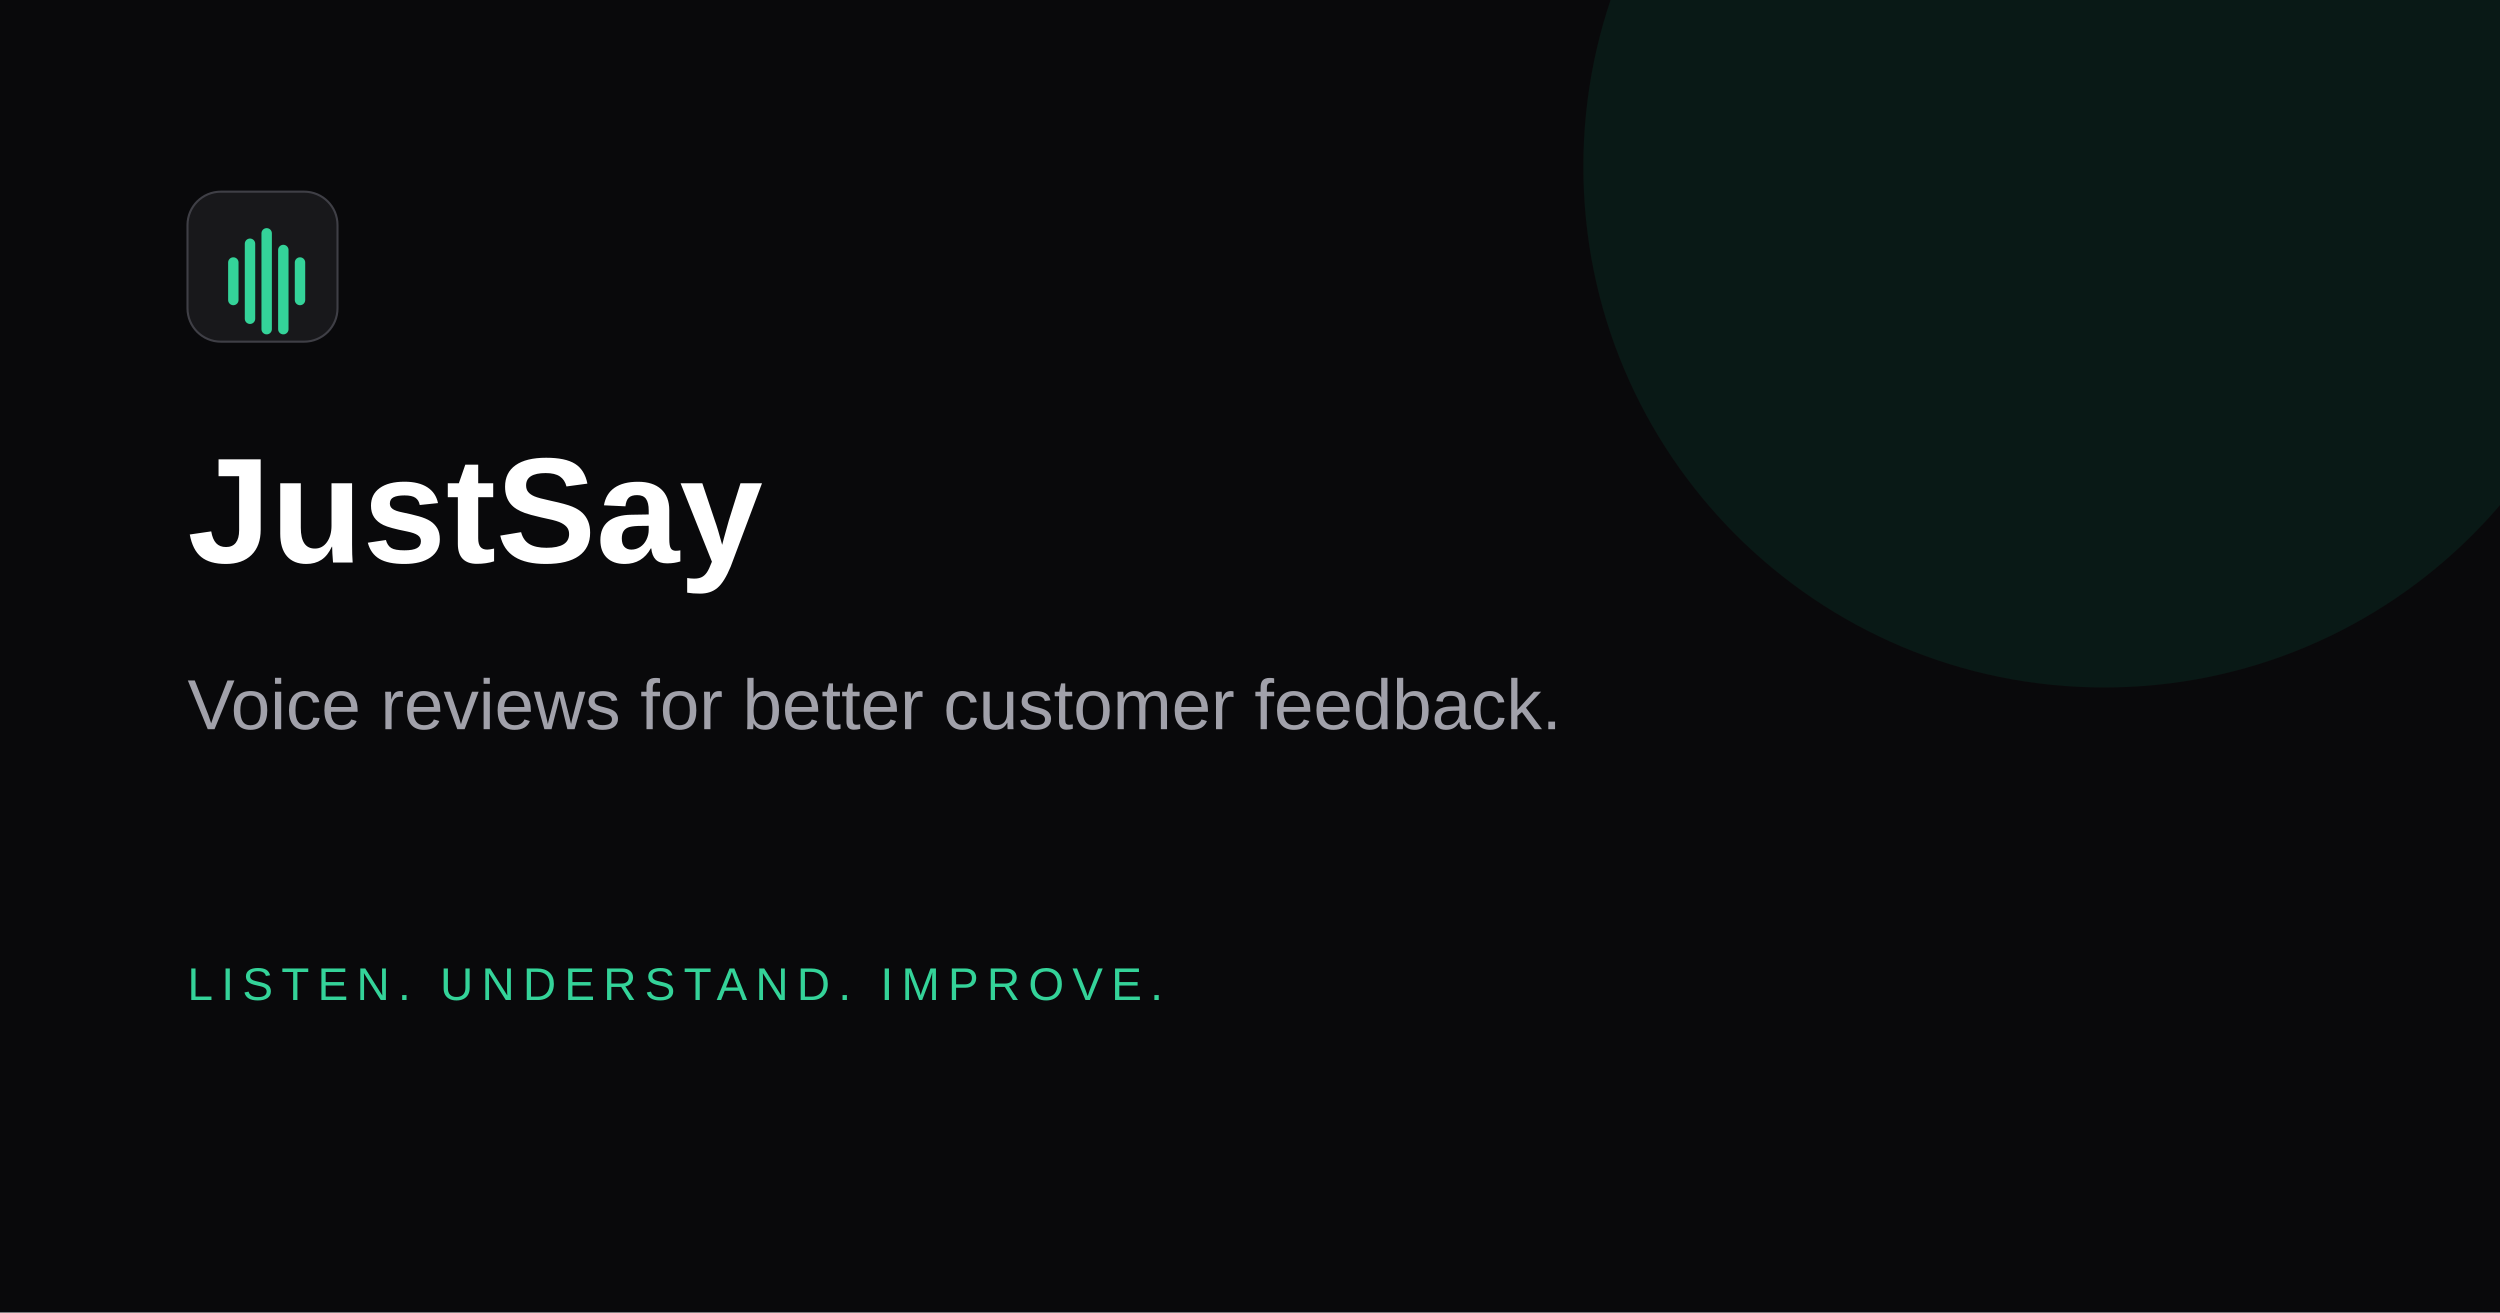
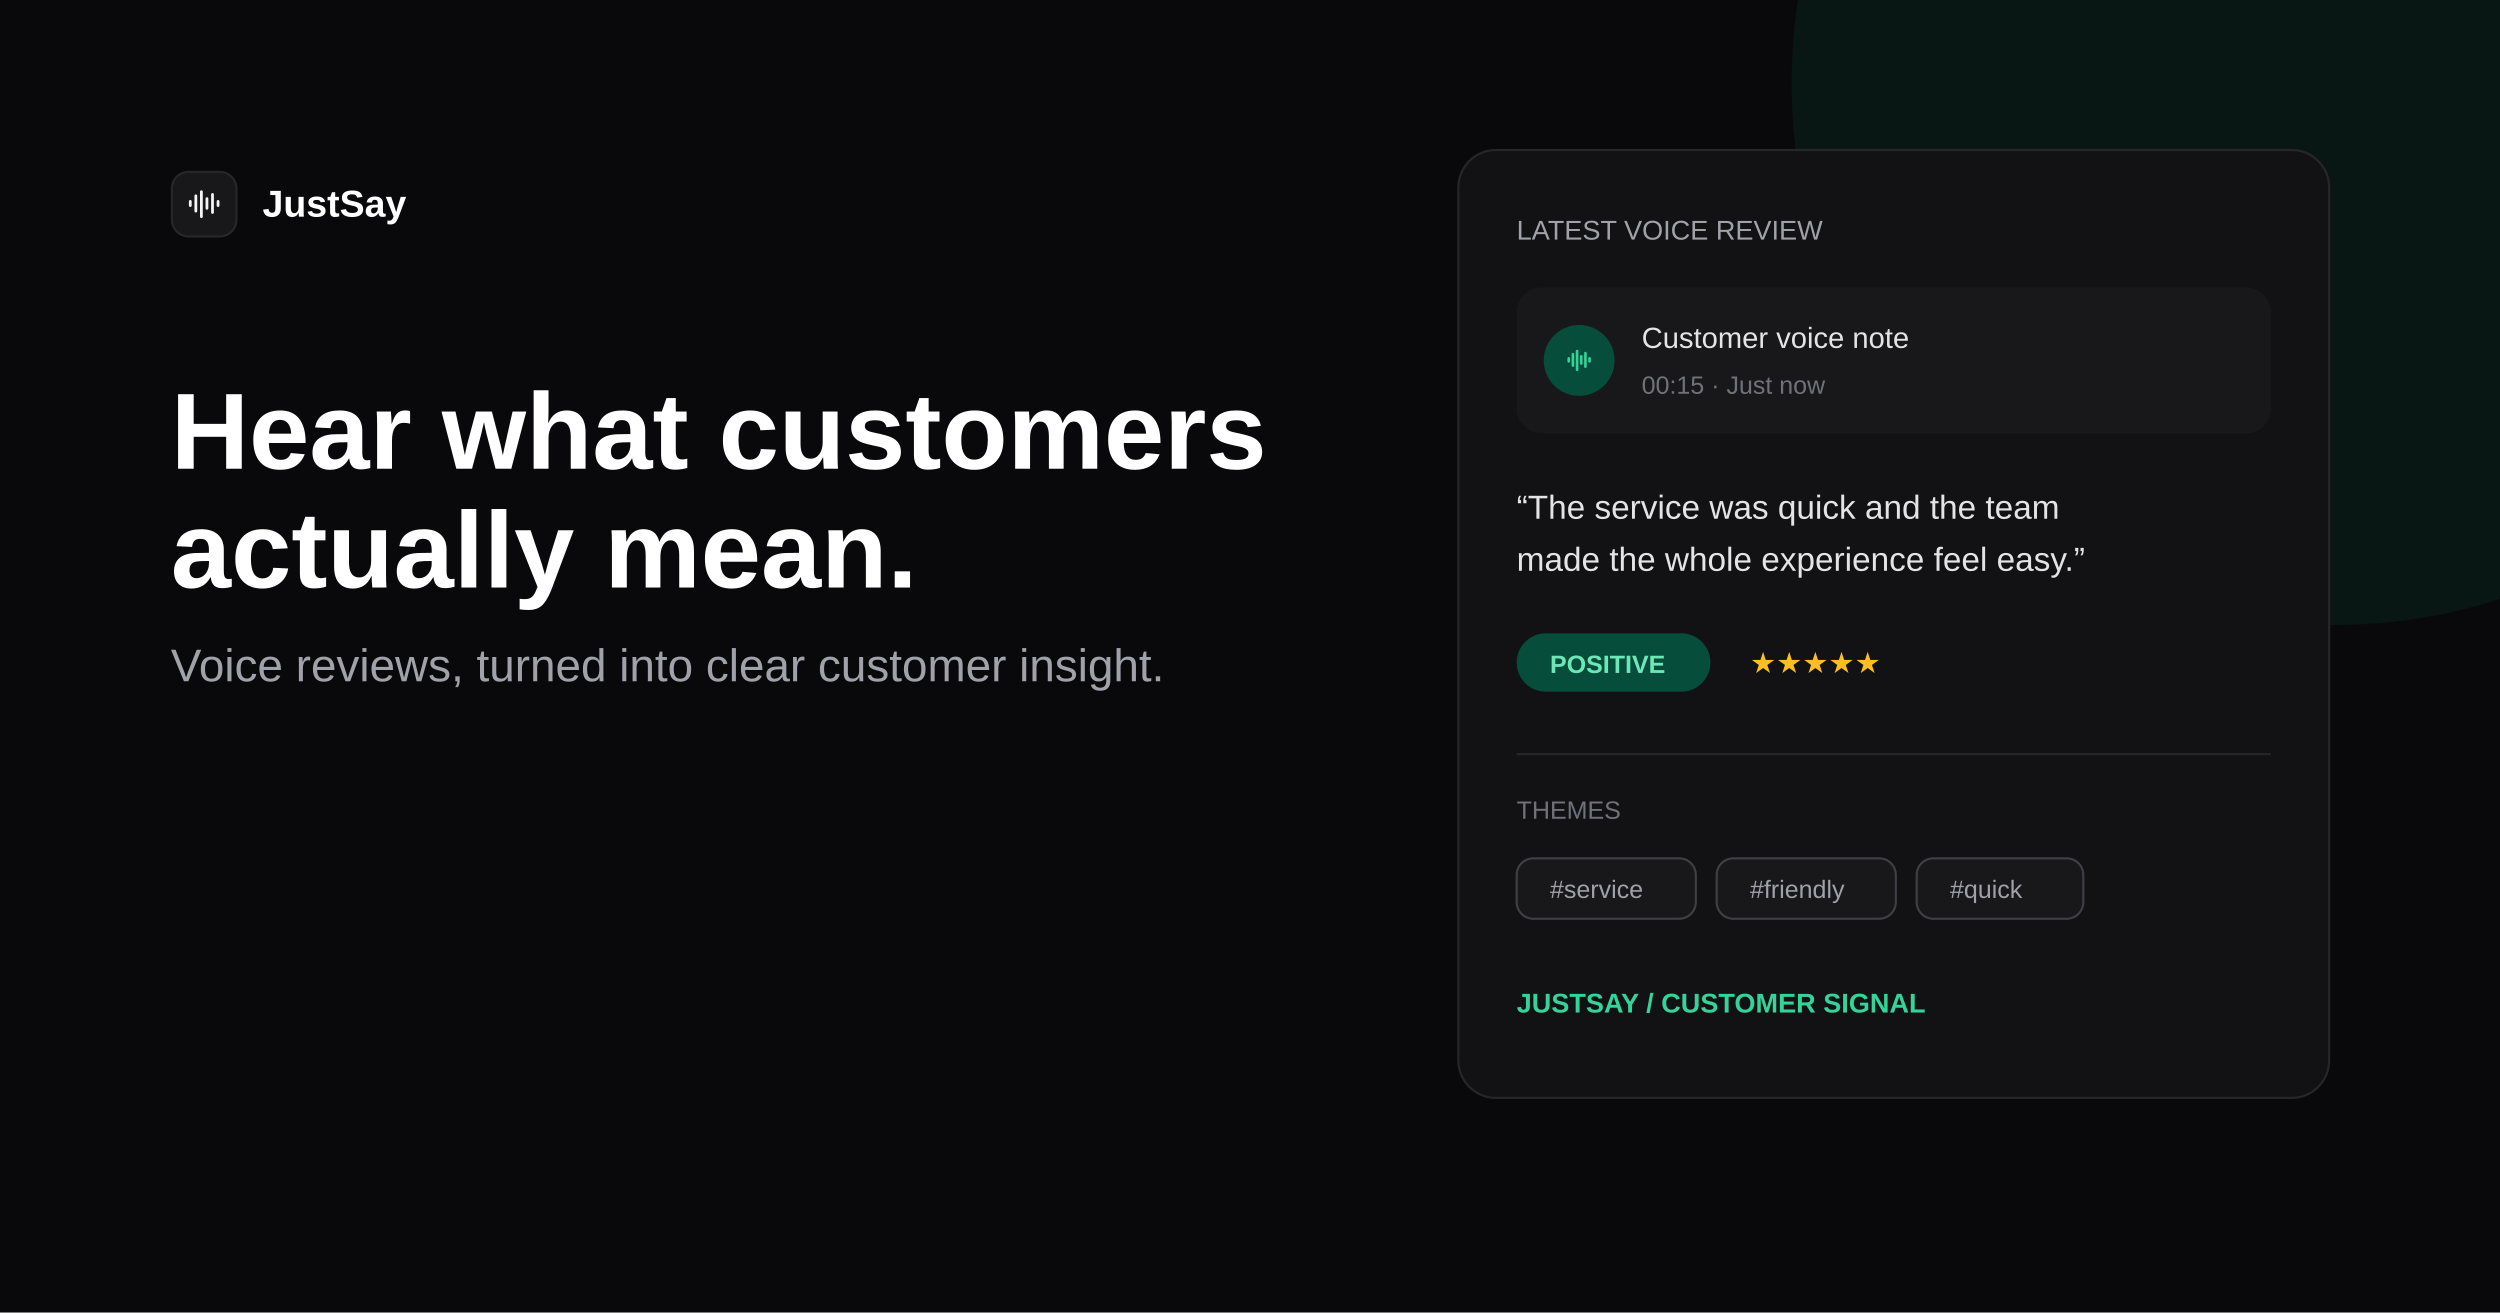
<svg xmlns="http://www.w3.org/2000/svg" width="1200" height="630" viewBox="0 0 1200 630" role="img" aria-labelledby="title description">
  <rect width="1200" height="630" fill="#09090b" />
-   <circle cx="1010" cy="80" r="250" fill="#10b981" opacity="0.09" />
-   <rect x="90" y="92" width="72" height="72" rx="16" fill="#18181b" stroke="#3f3f46" />
-   <path d="M112 126v18M120 117v36M128 112v46M136 120v38M144 126v18" fill="none" stroke="#34d399" stroke-width="5" stroke-linecap="round" />
-   <text x="90" y="270" fill="#ffffff" font-family="Arial, sans-serif" font-size="72" font-weight="700">JustSay</text>
-   <text x="90" y="350" fill="#a1a1aa" font-family="Arial, sans-serif" font-size="34">Voice reviews for better customer feedback.</text>
-   <text x="90" y="480" fill="#34d399" font-family="Arial, sans-serif" font-size="22" letter-spacing="4">LISTEN. UNDERSTAND. IMPROVE.</text>
+   <circle cx="1120" cy="40" r="260" fill="#10b981" opacity=".08" />
+   <g transform="translate(82 82)">
+     <rect x=".5" y=".5" width="31" height="31" rx="8" fill="#18181b" stroke="#27272a" />
+     <g transform="translate(8 8) scale(.666667)" fill="none" stroke="#f4f4f5" stroke-width="2" stroke-linecap="round">
+       <path d="M2 10v3" />
+       <path d="M6 6v11" />
+       <path d="M10 3v18" />
+       <path d="M14 8v7" />
+       <path d="M18 5v13" />
+       <path d="M22 10v3" />
+     </g>
+     <text x="44" y="22" fill="#fff" font-family="Arial, sans-serif" font-size="18" font-weight="600">JustSay</text>
+     <text y="143" fill="#fff" font-family="Arial, sans-serif" font-size="52" font-weight="700">Hear what customers</text>
+     <text y="200" fill="#fff" font-family="Arial, sans-serif" font-size="52" font-weight="700">actually mean.</text>
+     <text y="245" fill="#a1a1aa" font-family="Arial, sans-serif" font-size="22">Voice reviews, turned into clear customer insight.</text>
+   </g>
+   <g transform="translate(700 72)">
+     <rect width="418" height="455" rx="18" fill="#121215" stroke="#27272a" />
+     <text x="28" y="43" fill="#a1a1aa" font-family="Arial, sans-serif" font-size="13">LATEST VOICE REVIEW</text>
+     <rect x="28" y="66" width="362" height="70" rx="12" fill="#18181b" />
+     <circle cx="58" cy="101" r="17" fill="#064e3b" />
+     <g transform="translate(52 95) scale(.5)" fill="none" stroke="#34d399" stroke-width="2.5" stroke-linecap="round">
+       <path d="M2 10v3" />
+       <path d="M6 6v11" />
+       <path d="M10 3v18" />
+       <path d="M14 8v7" />
+       <path d="M18 5v13" />
+       <path d="M22 10v3" />
+     </g>
+     <text x="88" y="95" fill="#e4e4e7" font-family="Arial, sans-serif" font-size="14">Customer voice note</text>
+     <text x="88" y="117" fill="#71717a" font-family="Arial, sans-serif" font-size="12">00:15  ·  Just now</text>
+     <text x="28" y="177" fill="#e4e4e7" font-family="Arial, sans-serif" font-size="16">“The service was quick and the team</text>
+     <text x="28" y="202" fill="#e4e4e7" font-family="Arial, sans-serif" font-size="16">made the whole experience feel easy.”</text>
+     <rect x="28" y="232" width="93" height="28" rx="14" fill="#064e3b" />
+     <text x="44" y="251" fill="#6ee7b7" font-family="Arial, sans-serif" font-size="12" font-weight="700">POSITIVE</text>
+     <text x="140" y="251" fill="#fbbf24" font-family="Arial, sans-serif" font-size="14">★★★★★</text>
+     <line x1="28" y1="290" x2="390" y2="290" stroke="#27272a" />
+     <text x="28" y="321" fill="#71717a" font-family="Arial, sans-serif" font-size="12">THEMES</text>
+     <rect x="28" y="340" width="86" height="29" rx="8" fill="#18181b" stroke="#3f3f46" />
+     <text x="44" y="359" fill="#a1a1aa" font-family="Arial, sans-serif" font-size="12">#service</text>
+     <rect x="124" y="340" width="86" height="29" rx="8" fill="#18181b" stroke="#3f3f46" />
+     <text x="140" y="359" fill="#a1a1aa" font-family="Arial, sans-serif" font-size="12">#friendly</text>
+     <rect x="220" y="340" width="80" height="29" rx="8" fill="#18181b" stroke="#3f3f46" />
+     <text x="236" y="359" fill="#a1a1aa" font-family="Arial, sans-serif" font-size="12">#quick</text>
+     <text x="28" y="414" fill="#34d399" font-family="Arial, sans-serif" font-size="13" font-weight="700">JUSTSAY  /  CUSTOMER SIGNAL</text>
+   </g>
</svg>
